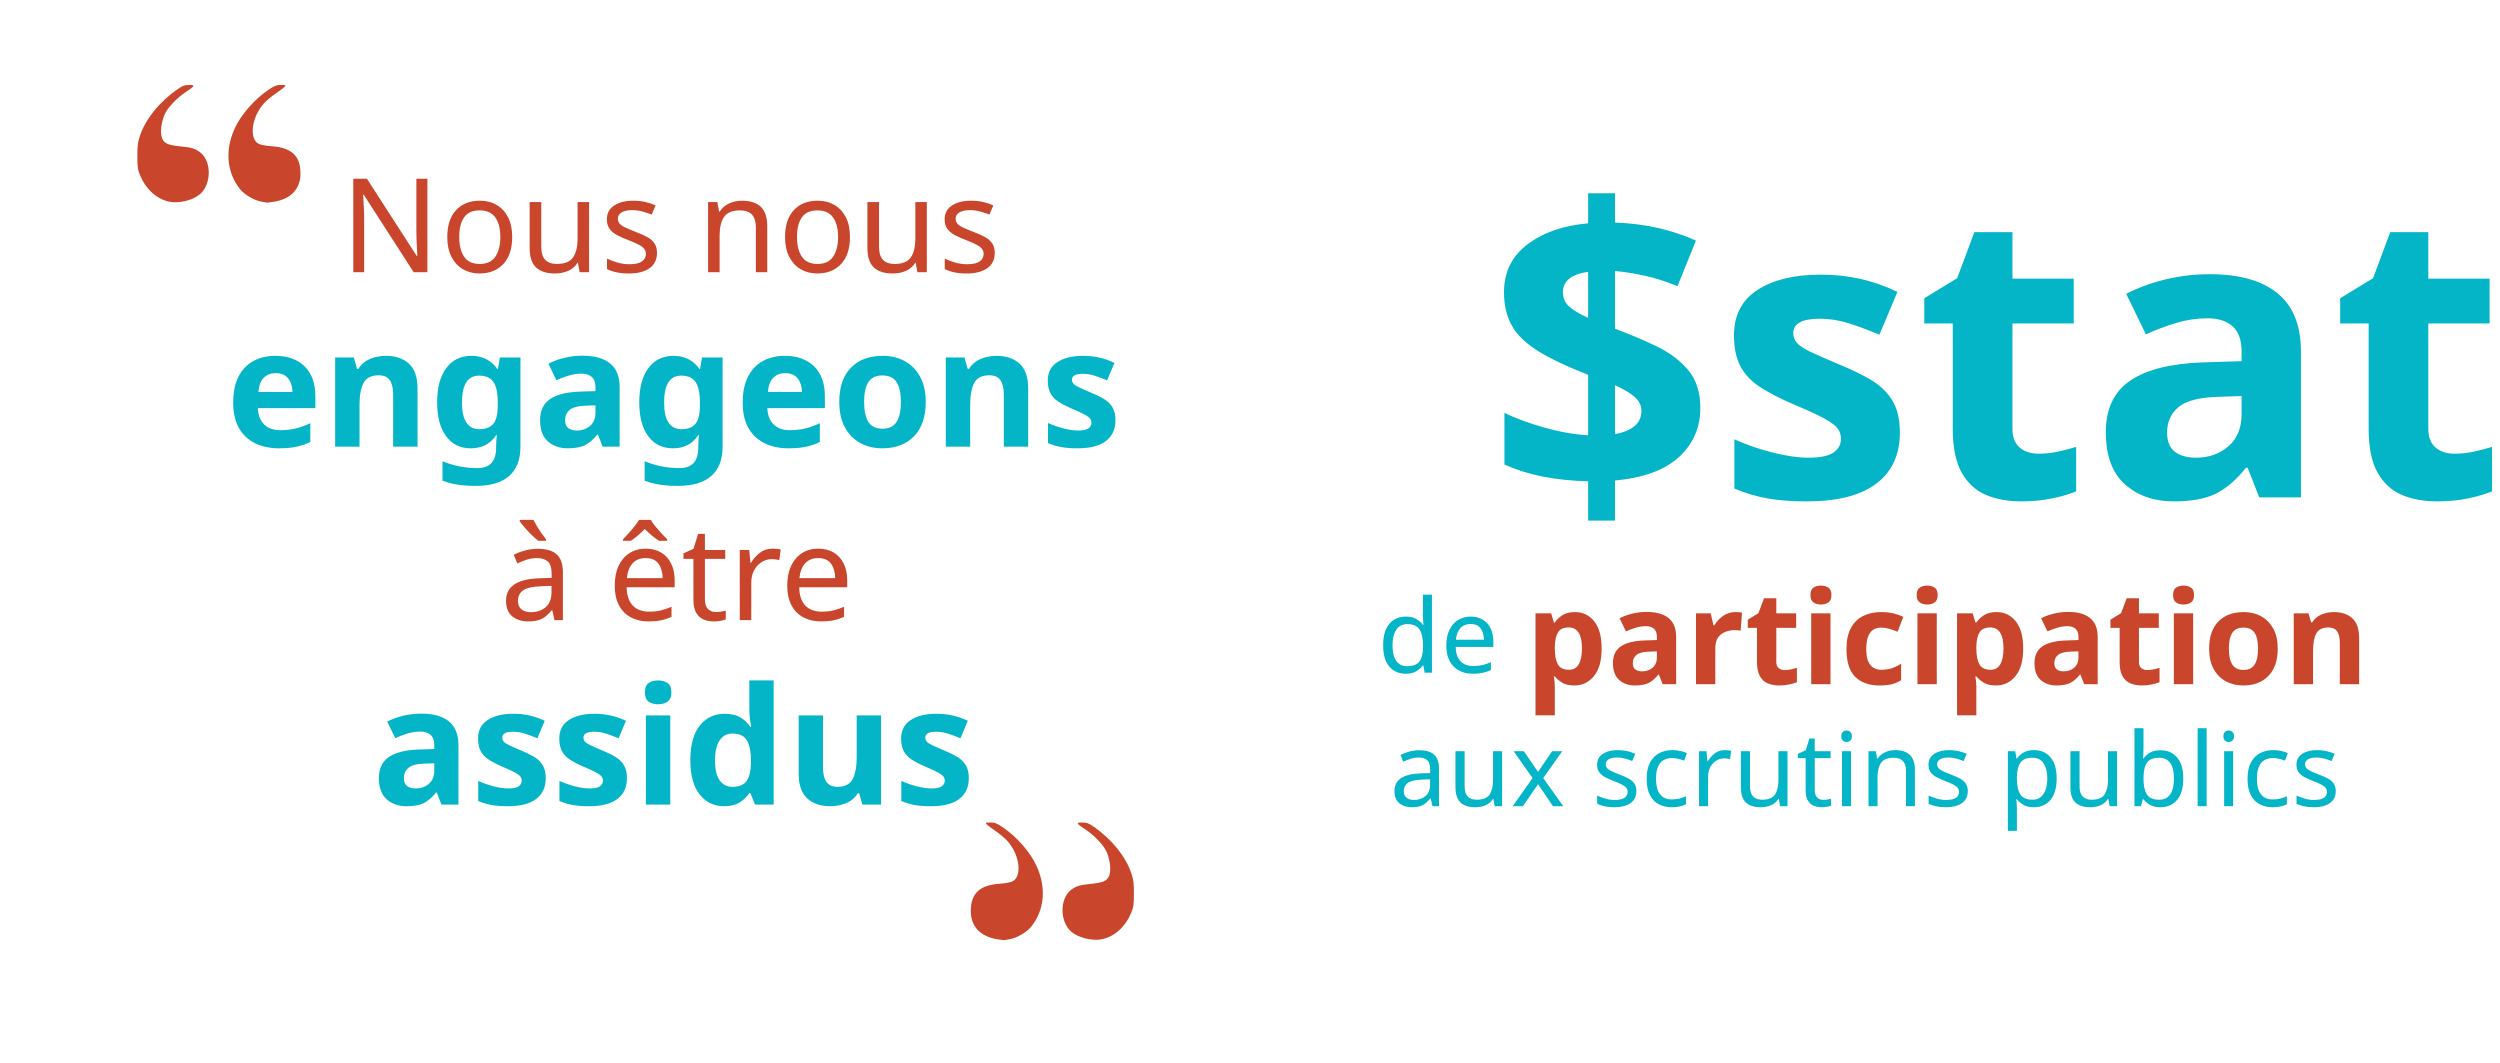
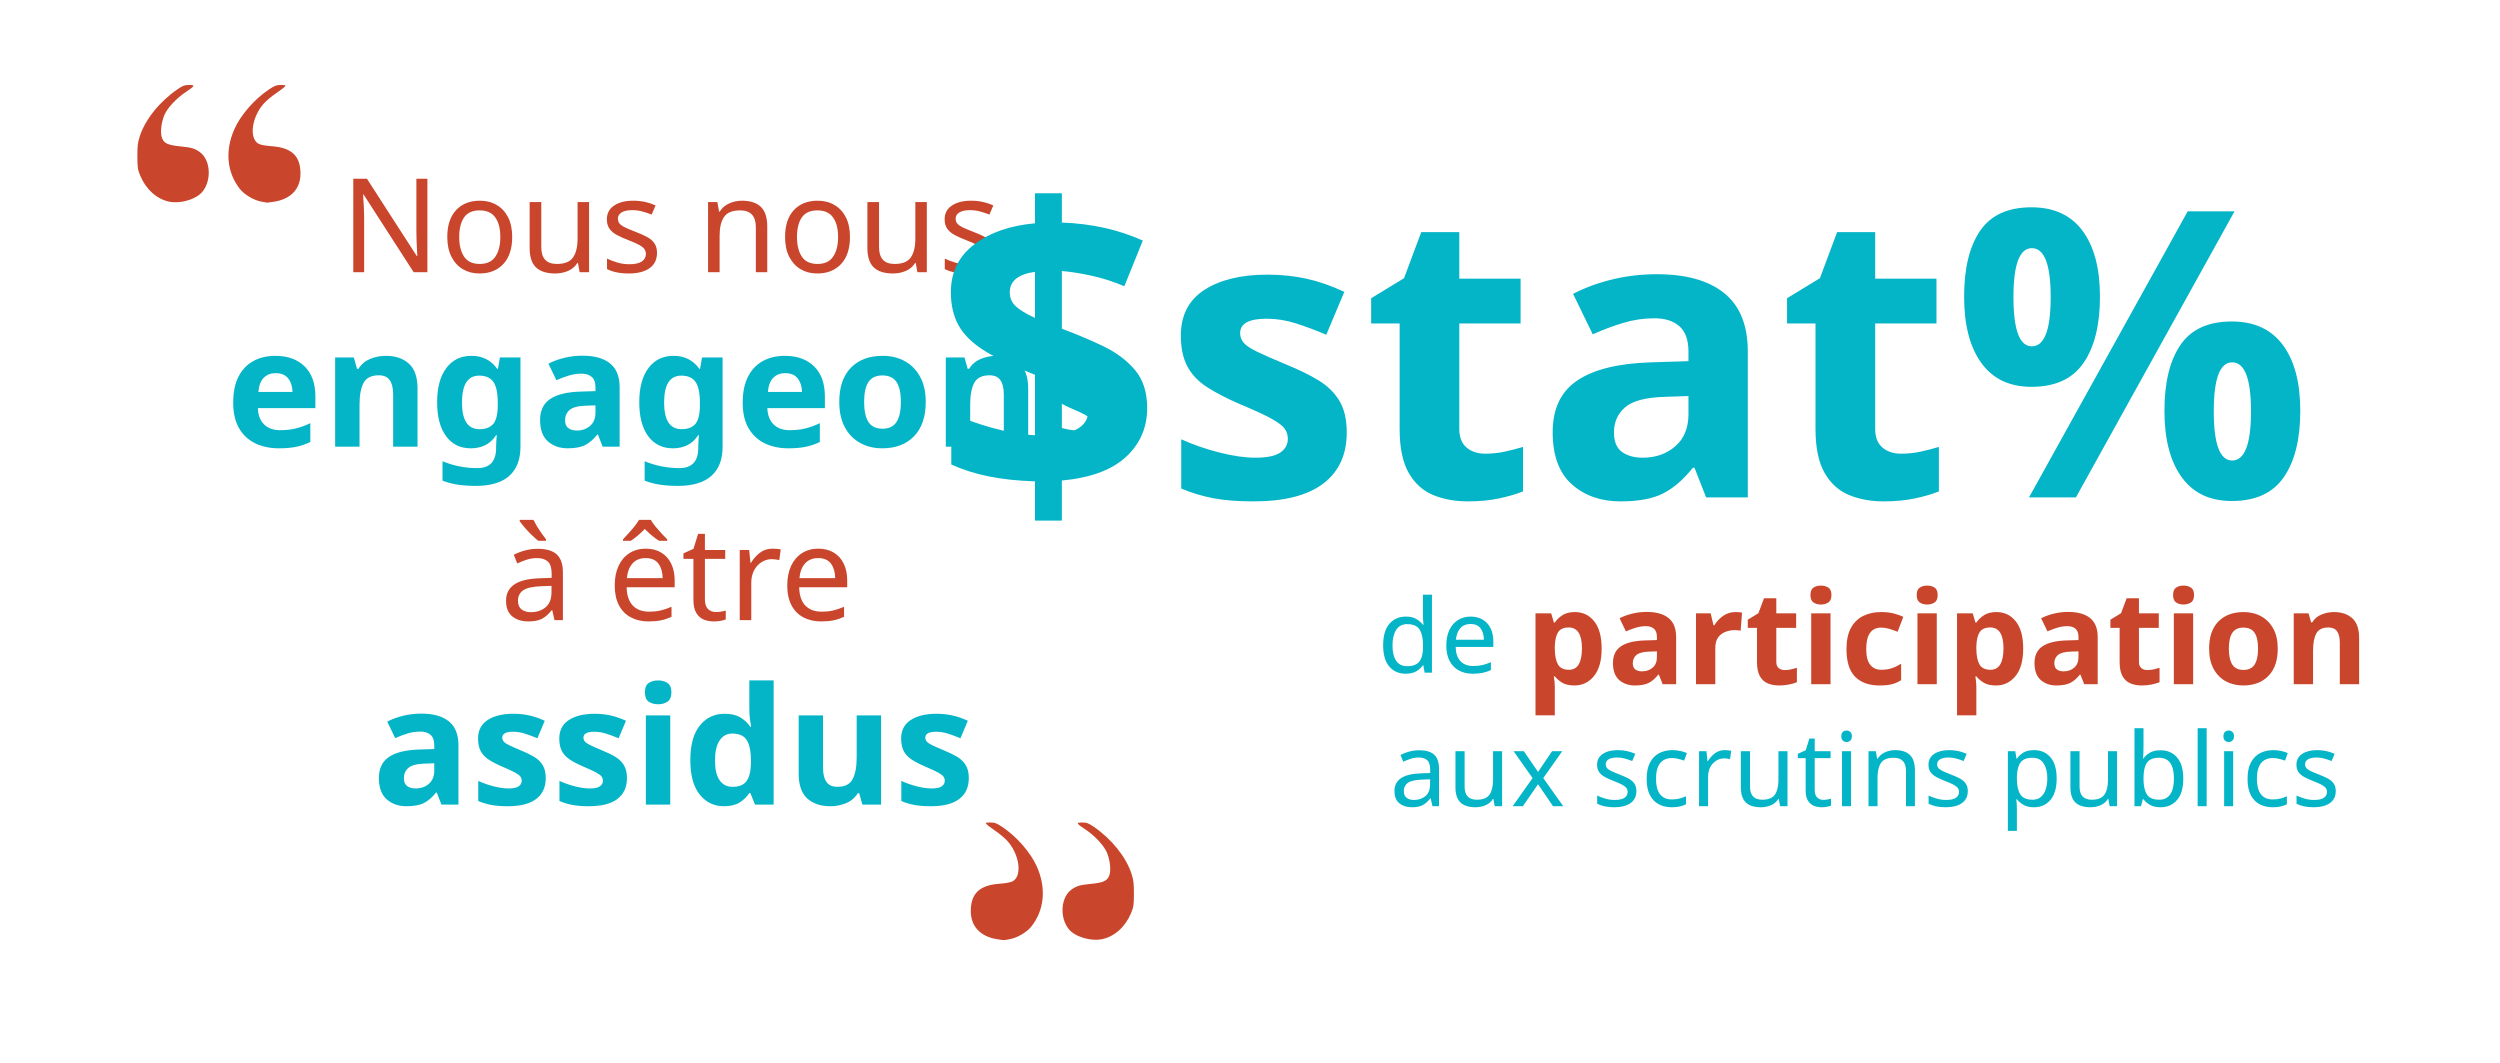
<svg xmlns="http://www.w3.org/2000/svg" version="1.1" width="819" height="348" id="svg3034">
  <defs id="defs3036" />
  <g id="layer1">
    <text x="111.579" y="89.172" id="soustitre1-1" xml:space="preserve" style="font-size:42.888px;font-style:normal;font-variant:normal;font-weight:bold;font-stretch:normal;line-height:125%;letter-spacing:0px;word-spacing:0px;fill:#c9462c;fill-opacity:1;stroke:none;font-family:Montserrat;-inkscape-font-specification:Sans Bold">
      <tspan x="111.579" y="89.172" id="tspan3015-4" style="font-size:42.888px;font-style:normal;font-variant:normal;font-weight:400;font-stretch:normal;text-align:start;line-height:125%;writing-mode:lr-tb;text-anchor:start;fill:#c9462c;fill-opacity:1;font-family:Montserrat;-inkscape-font-specification:Montserrat Medium">Nous nous</tspan>
    </text>
    <text x="73.99" y="146.335" id="soustitres2-1" xml:space="preserve" style="font-size:53.532px;font-style:normal;font-variant:normal;font-weight:bold;font-stretch:normal;line-height:125%;letter-spacing:0px;word-spacing:0px;fill:#04b4c7;fill-opacity:1;stroke:none;font-family:Montserrat;-inkscape-font-specification:Sans Bold">
      <tspan x="73.99" y="146.335" id="tspan3019-1" style="font-size:53.532px;font-style:normal;font-variant:normal;font-weight:bold;font-stretch:normal;text-align:start;line-height:125%;writing-mode:lr-tb;text-anchor:start;fill:#04b4c7;fill-opacity:1;font-family:Montserrat;-inkscape-font-specification:Montserrat Bold">engageons</tspan>
    </text>
    <text x="163.814" y="203.16" id="text3175" xml:space="preserve" style="font-size:42.888px;font-style:normal;font-variant:normal;font-weight:bold;font-stretch:normal;line-height:125%;letter-spacing:0px;word-spacing:0px;fill:#c9462c;fill-opacity:1;stroke:none;font-family:Montserrat;-inkscape-font-specification:Sans Bold">
      <tspan x="163.814" y="203.16" id="tspan3177" style="font-size:42.888px;font-style:normal;font-variant:normal;font-weight:400;font-stretch:normal;text-align:start;line-height:125%;writing-mode:lr-tb;text-anchor:start;fill:#c9462c;fill-opacity:1;font-family:Montserrat;-inkscape-font-specification:Montserrat Medium">à être</tspan>
    </text>
    <path d="m 55.483,66.085 c -4.11,-0.85 -7.657,-4.021 -9.539,-8.528 -0.832,-1.991 -0.93,-2.653 -0.943,-6.323 -0.011,-3.368 0.126,-4.533 0.771,-6.537 1.781,-5.531 6.482,-11.401 12.365,-15.438 1.762,-1.209 2.328,-1.42 3.808,-1.42 2.09,0 1.946,0.319 -1.024,2.269 -3.131,2.056 -6.266,5.451 -7.138,7.731 -1.064,2.78 -1.333,5.888 -0.651,7.52 0.692,1.657 2.004,2.216 6.126,2.612 3.524,0.339 4.674,0.695 6.341,1.967 3.739,2.852 3.717,10.348 -0.039,13.646 -2.284,2.006 -6.918,3.156 -10.078,2.502 z m 30.254,-0.003 c -2.445,-0.412 -5.646,-2.28 -7.134,-4.163 -4.283,-5.419 -4.947,-12.536 -1.828,-19.59 2.061,-4.66 6.594,-9.861 11.37,-13.043 1.833,-1.221 2.442,-1.448 3.884,-1.448 1.537,0 1.664,0.056 1.252,0.553 -0.252,0.304 -1.539,1.282 -2.86,2.174 -1.32,0.891 -3.067,2.344 -3.882,3.228 -4.099,4.45 -5.055,11.641 -1.773,13.338 0.609,0.315 2.349,0.639 4.04,0.753 6.752,0.455 9.631,3.149 9.631,9.012 0,4.957 -3.12,8.292 -8.586,9.179 -1.195,0.194 -2.25,0.336 -2.344,0.315 -0.094,-0.021 -0.891,-0.159 -1.772,-0.308 z" id="path3202" style="fill:#c9462c;fill-opacity:1" />
    <path d="m 360.987,307.69 c 4.11,-0.85 7.657,-4.021 9.539,-8.528 0.832,-1.991 0.93,-2.653 0.943,-6.323 0.011,-3.368 -0.126,-4.533 -0.771,-6.537 -1.781,-5.531 -6.482,-11.401 -12.365,-15.438 -1.762,-1.209 -2.328,-1.42 -3.808,-1.42 -2.09,0 -1.946,0.319 1.024,2.269 3.131,2.056 6.266,5.451 7.138,7.731 1.064,2.78 1.333,5.888 0.651,7.52 -0.692,1.657 -2.004,2.216 -6.126,2.612 -3.524,0.339 -4.674,0.695 -6.341,1.967 -3.739,2.852 -3.717,10.348 0.039,13.646 2.284,2.006 6.918,3.156 10.078,2.502 z m -30.254,0 c 2.445,-0.412 5.646,-2.28 7.134,-4.163 4.283,-5.419 4.947,-12.536 1.828,-19.59 -2.061,-4.66 -6.594,-9.861 -11.37,-13.043 -1.833,-1.221 -2.442,-1.448 -3.884,-1.448 -1.537,0 -1.664,0.056 -1.252,0.553 0.252,0.304 1.539,1.282 2.86,2.174 1.32,0.891 3.067,2.344 3.881,3.228 4.099,4.45 5.055,11.641 1.773,13.338 -0.609,0.315 -2.349,0.639 -4.04,0.753 -6.752,0.455 -9.631,3.149 -9.631,9.012 0,4.957 3.12,8.292 8.586,9.179 1.195,0.194 2.25,0.336 2.344,0.315 0.094,-0.021 0.891,-0.159 1.772,-0.308 z" id="path3206" style="fill:#c9462c;fill-opacity:1" />
    <text x="121.874" y="263.591" id="text3208" xml:space="preserve" style="font-size:53.532px;font-style:normal;font-variant:normal;font-weight:bold;font-stretch:normal;line-height:125%;letter-spacing:0px;word-spacing:0px;fill:#04b4c7;fill-opacity:1;stroke:none;font-family:Montserrat;-inkscape-font-specification:Sans Bold">
      <tspan x="121.874" y="263.591" id="tspan3210" style="font-size:53.532px;font-style:normal;font-variant:normal;font-weight:bold;font-stretch:normal;text-align:start;line-height:125%;writing-mode:lr-tb;text-anchor:start;fill:#04b4c7;fill-opacity:1;font-family:Montserrat;-inkscape-font-specification:Montserrat Bold">assidus</tspan>
    </text>
-     <text x="487.07" y="162.94" id="text3044" xml:space="preserve" style="font-size:131.256px;font-style:normal;font-variant:normal;font-weight:bold;font-stretch:normal;line-height:125%;letter-spacing:0px;word-spacing:0px;fill:#04b4c7;fill-opacity:1;stroke:none;font-family:Montserrat;-inkscape-font-specification:Sans Bold">
-       <tspan x="487.07" y="162.94" id="tspan3046" style="fill:#04b4c7;fill-opacity:1">$stat%</tspan>
+     <text x="617.07" y="162.94" id="text3044" xml:space="preserve" style="font-size:131.256px;text-anchor:middle;font-style:normal;font-variant:normal;font-weight:bold;font-stretch:normal;line-height:125%;letter-spacing:0px;word-spacing:0px;fill:#04b4c7;fill-opacity:1;stroke:none;font-family:Montserrat;-inkscape-font-specification:Sans Bold">
+       <tspan x="617.07" y="162.94" id="tspan3046" style="fill:#04b4c7;fill-opacity:1">$stat%</tspan>
    </text>
    <text x="455.278" y="264.114" id="soustitre3" xml:space="preserve" style="font-size:33.644px;font-style:normal;font-variant:normal;font-weight:bold;font-stretch:normal;line-height:125%;letter-spacing:0px;word-spacing:0px;fill:#04b4c7;fill-opacity:1;stroke:none;font-family:Montserrat;-inkscape-font-specification:Sans Bold">
      <tspan x="455.278" y="264.114" id="tspan3023" style="font-size:33.644px;font-style:normal;font-variant:normal;font-weight:400;font-stretch:normal;text-align:start;line-height:125%;writing-mode:lr-tb;text-anchor:start;fill:#04b4c7;fill-opacity:1;font-family:Montserrat;-inkscape-font-specification:Montserrat Medium">aux scrutins publics</tspan>
    </text>
    <text x="499.713" y="224.137" id="soustitres2" xml:space="preserve" style="font-size:42.505px;font-style:normal;font-variant:normal;font-weight:bold;font-stretch:normal;line-height:125%;letter-spacing:0px;word-spacing:0px;fill:#c9462c;fill-opacity:1;stroke:none;font-family:Montserrat;-inkscape-font-specification:Sans Bold">
      <tspan x="499.713" y="224.137" id="tspan3019" style="font-size:42.505px;font-style:normal;font-variant:normal;font-weight:bold;font-stretch:normal;text-align:start;line-height:125%;writing-mode:lr-tb;text-anchor:start;fill:#c9462c;fill-opacity:1;font-family:Montserrat;-inkscape-font-specification:Montserrat Bold">participation</tspan>
    </text>
    <text x="451.278" y="220.372" id="text3276" xml:space="preserve" style="font-size:33.644px;font-style:normal;font-variant:normal;font-weight:bold;font-stretch:normal;line-height:125%;letter-spacing:0px;word-spacing:0px;fill:#04b4c7;fill-opacity:1;stroke:none;font-family:Montserrat;-inkscape-font-specification:Sans Bold">
      <tspan x="451.278" y="220.372" id="tspan3278" style="font-size:33.644px;font-style:normal;font-variant:normal;font-weight:400;font-stretch:normal;text-align:start;line-height:125%;writing-mode:lr-tb;text-anchor:start;fill:#04b4c7;fill-opacity:1;font-family:Montserrat;-inkscape-font-specification:Montserrat Medium">de </tspan>
    </text>
  </g>
</svg>
